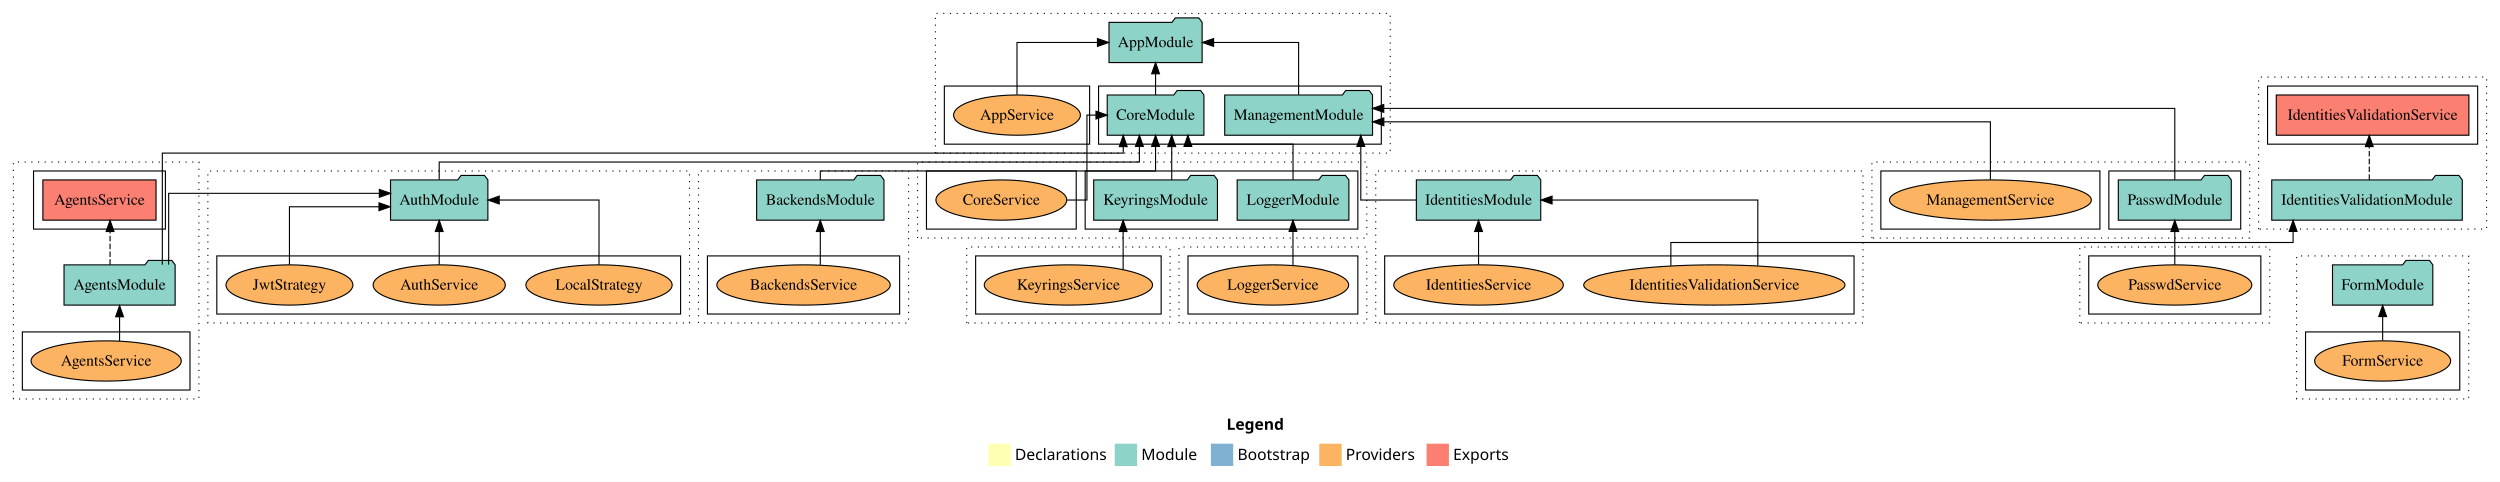
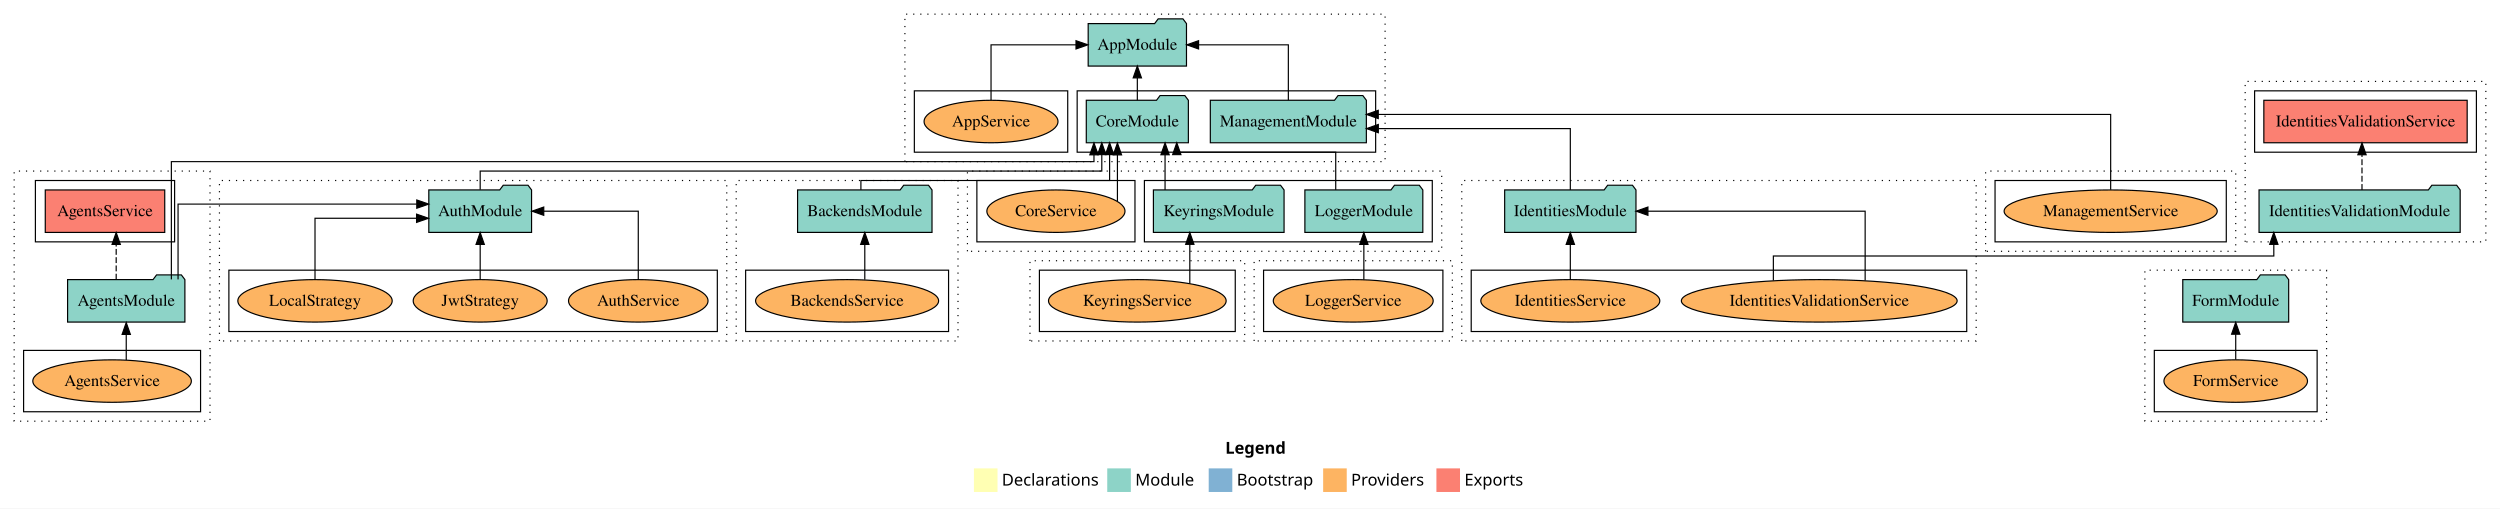
- <svg xmlns="http://www.w3.org/2000/svg" width="2237pt" height="431pt" viewBox="0.00 0.00 2237.00 431.00">
+ <svg xmlns="http://www.w3.org/2000/svg" width="2119pt" height="431pt" viewBox="0.00 0.00 2119.00 431.00">
  <g id="graph0" class="graph" transform="scale(1 1) rotate(0) translate(4 427)">
-     <polygon fill="white" stroke="transparent" points="-4,4 -4,-427 2233,-427 2233,4 -4,4" />
-     <text text-anchor="start" x="1093.51" y="-42.4" font-family="Times-12" font-weight="bold" font-size="14.00">Legend</text>
-     <polygon fill="#ffffb3" stroke="transparent" points="880.5,-10 880.5,-30 900.5,-30 900.5,-10 880.5,-10" />
-     <text text-anchor="start" x="904.13" y="-15.4" font-family="Times-12" font-size="14.00">  Declarations</text>
-     <polygon fill="#8dd3c7" stroke="transparent" points="993.5,-10 993.5,-30 1013.5,-30 1013.5,-10 993.5,-10" />
-     <text text-anchor="start" x="1017.23" y="-15.4" font-family="Times-12" font-size="14.00">  Module</text>
-     <polygon fill="#80b1d3" stroke="transparent" points="1079.5,-10 1079.5,-30 1099.5,-30 1099.5,-10 1079.5,-10" />
-     <text text-anchor="start" x="1103.28" y="-15.4" font-family="Times-12" font-size="14.00">  Bootstrap</text>
-     <polygon fill="#fdb462" stroke="transparent" points="1176.5,-10 1176.5,-30 1196.5,-30 1196.5,-10 1176.5,-10" />
-     <text text-anchor="start" x="1200.17" y="-15.4" font-family="Times-12" font-size="14.00">  Providers</text>
-     <polygon fill="#fb8072" stroke="transparent" points="1272.5,-10 1272.5,-30 1292.5,-30 1292.5,-10 1272.5,-10" />
-     <text text-anchor="start" x="1296.23" y="-15.4" font-family="Times-12" font-size="14.00">  Exports</text>
+     <polygon fill="white" stroke="transparent" points="-4,4 -4,-427 2115,-427 2115,4 -4,4" />
+     <text text-anchor="start" x="1034.51" y="-42.4" font-family="Times-12" font-weight="bold" font-size="14.00">Legend</text>
+     <polygon fill="#ffffb3" stroke="transparent" points="821.5,-10 821.5,-30 841.5,-30 841.5,-10 821.5,-10" />
+     <text text-anchor="start" x="845.13" y="-15.4" font-family="Times-12" font-size="14.00">  Declarations</text>
+     <polygon fill="#8dd3c7" stroke="transparent" points="934.5,-10 934.5,-30 954.5,-30 954.5,-10 934.5,-10" />
+     <text text-anchor="start" x="958.23" y="-15.4" font-family="Times-12" font-size="14.00">  Module</text>
+     <polygon fill="#80b1d3" stroke="transparent" points="1020.5,-10 1020.5,-30 1040.5,-30 1040.5,-10 1020.5,-10" />
+     <text text-anchor="start" x="1044.28" y="-15.4" font-family="Times-12" font-size="14.00">  Bootstrap</text>
+     <polygon fill="#fdb462" stroke="transparent" points="1117.5,-10 1117.5,-30 1137.5,-30 1137.5,-10 1117.5,-10" />
+     <text text-anchor="start" x="1141.17" y="-15.4" font-family="Times-12" font-size="14.00">  Providers</text>
+     <polygon fill="#fb8072" stroke="transparent" points="1213.5,-10 1213.5,-30 1233.5,-30 1233.5,-10 1213.5,-10" />
+     <text text-anchor="start" x="1237.23" y="-15.4" font-family="Times-12" font-size="14.00">  Exports</text>
    <g id="clust1" class="cluster">
      <polygon fill="none" stroke="black" stroke-dasharray="1,5" points="8,-70 8,-282 174,-282 174,-70 8,-70" />
    </g>
    <g id="clust4" class="cluster">
      <polygon fill="none" stroke="black" points="26,-222 26,-274 144,-274 144,-222 26,-222" />
    </g>
    <g id="clust6" class="cluster">
      <polygon fill="none" stroke="black" points="16,-78 16,-130 166,-130 166,-78 16,-78" />
    </g>
    <g id="clust7" class="cluster">
-       <polygon fill="none" stroke="black" stroke-dasharray="1,5" points="833,-290 833,-415 1240,-415 1240,-290 833,-290" />
+       <polygon fill="none" stroke="black" stroke-dasharray="1,5" points="763,-290 763,-415 1170,-415 1170,-290 763,-290" />
    </g>
    <g id="clust9" class="cluster">
-       <polygon fill="none" stroke="black" points="979,-298 979,-350 1232,-350 1232,-298 979,-298" />
+       <polygon fill="none" stroke="black" points="909,-298 909,-350 1162,-350 1162,-298 909,-298" />
    </g>
    <g id="clust12" class="cluster">
-       <polygon fill="none" stroke="black" points="841,-298 841,-350 971,-350 971,-298 841,-298" />
+       <polygon fill="none" stroke="black" points="771,-298 771,-350 901,-350 901,-298 771,-298" />
    </g>
    <g id="clust13" class="cluster">
-       <polygon fill="none" stroke="black" stroke-dasharray="1,5" points="182,-138 182,-274 613,-274 613,-138 182,-138" />
+       <polygon fill="none" stroke="black" stroke-dasharray="1,5" points="182,-138 182,-274 612,-274 612,-138 182,-138" />
    </g>
    <g id="clust18" class="cluster">
-       <polygon fill="none" stroke="black" points="190,-146 190,-198 605,-198 605,-146 190,-146" />
+       <polygon fill="none" stroke="black" points="190,-146 190,-198 604,-198 604,-146 190,-146" />
    </g>
    <g id="clust19" class="cluster">
-       <polygon fill="none" stroke="black" stroke-dasharray="1,5" points="621,-138 621,-274 809,-274 809,-138 621,-138" />
+       <polygon fill="none" stroke="black" stroke-dasharray="1,5" points="620,-138 620,-274 808,-274 808,-138 620,-138" />
    </g>
    <g id="clust24" class="cluster">
-       <polygon fill="none" stroke="black" points="629,-146 629,-198 801,-198 801,-146 629,-146" />
+       <polygon fill="none" stroke="black" points="628,-146 628,-198 800,-198 800,-146 628,-146" />
    </g>
    <g id="clust25" class="cluster">
-       <polygon fill="none" stroke="black" stroke-dasharray="1,5" points="817,-214 817,-282 1219,-282 1219,-214 817,-214" />
+       <polygon fill="none" stroke="black" stroke-dasharray="1,5" points="816,-214 816,-282 1218,-282 1218,-214 816,-214" />
    </g>
    <g id="clust27" class="cluster">
-       <polygon fill="none" stroke="black" points="967,-222 967,-274 1211,-274 1211,-222 967,-222" />
+       <polygon fill="none" stroke="black" points="966,-222 966,-274 1210,-274 1210,-222 966,-222" />
    </g>
    <g id="clust30" class="cluster">
-       <polygon fill="none" stroke="black" points="825,-222 825,-274 959,-274 959,-222 825,-222" />
+       <polygon fill="none" stroke="black" points="824,-222 824,-274 958,-274 958,-222 824,-222" />
    </g>
    <g id="clust31" class="cluster">
-       <polygon fill="none" stroke="black" stroke-dasharray="1,5" points="2051,-70 2051,-198 2205,-198 2205,-70 2051,-70" />
+       <polygon fill="none" stroke="black" stroke-dasharray="1,5" points="1814,-70 1814,-198 1968,-198 1968,-70 1814,-70" />
    </g>
    <g id="clust36" class="cluster">
-       <polygon fill="none" stroke="black" points="2059,-78 2059,-130 2197,-130 2197,-78 2059,-78" />
+       <polygon fill="none" stroke="black" points="1822,-78 1822,-130 1960,-130 1960,-78 1822,-78" />
    </g>
    <g id="clust37" class="cluster">
-       <polygon fill="none" stroke="black" stroke-dasharray="1,5" points="1227,-138 1227,-274 1663,-274 1663,-138 1227,-138" />
+       <polygon fill="none" stroke="black" stroke-dasharray="1,5" points="1235,-138 1235,-274 1671,-274 1671,-138 1235,-138" />
    </g>
    <g id="clust42" class="cluster">
-       <polygon fill="none" stroke="black" points="1235,-146 1235,-198 1655,-198 1655,-146 1235,-146" />
+       <polygon fill="none" stroke="black" points="1243,-146 1243,-198 1663,-198 1663,-146 1243,-146" />
    </g>
    <g id="clust43" class="cluster">
-       <polygon fill="none" stroke="black" stroke-dasharray="1,5" points="2017,-222 2017,-358 2221,-358 2221,-222 2017,-222" />
+       <polygon fill="none" stroke="black" stroke-dasharray="1,5" points="1899,-222 1899,-358 2103,-358 2103,-222 1899,-222" />
    </g>
    <g id="clust46" class="cluster">
-       <polygon fill="none" stroke="black" points="2025,-298 2025,-350 2213,-350 2213,-298 2025,-298" />
+       <polygon fill="none" stroke="black" points="1907,-298 1907,-350 2095,-350 2095,-298 1907,-298" />
    </g>
    <g id="clust49" class="cluster">
-       <polygon fill="none" stroke="black" stroke-dasharray="1,5" points="861,-138 861,-206 1043,-206 1043,-138 861,-138" />
+       <polygon fill="none" stroke="black" stroke-dasharray="1,5" points="869,-138 869,-206 1051,-206 1051,-138 869,-138" />
    </g>
    <g id="clust54" class="cluster">
-       <polygon fill="none" stroke="black" points="869,-146 869,-198 1035,-198 1035,-146 869,-146" />
+       <polygon fill="none" stroke="black" points="877,-146 877,-198 1043,-198 1043,-146 877,-146" />
    </g>
    <g id="clust55" class="cluster">
-       <polygon fill="none" stroke="black" stroke-dasharray="1,5" points="1051,-138 1051,-206 1219,-206 1219,-138 1051,-138" />
+       <polygon fill="none" stroke="black" stroke-dasharray="1,5" points="1059,-138 1059,-206 1227,-206 1227,-138 1059,-138" />
    </g>
    <g id="clust60" class="cluster">
-       <polygon fill="none" stroke="black" points="1059,-146 1059,-198 1211,-198 1211,-146 1059,-146" />
+       <polygon fill="none" stroke="black" points="1067,-146 1067,-198 1219,-198 1219,-146 1067,-146" />
    </g>
    <g id="clust61" class="cluster">
-       <polygon fill="none" stroke="black" stroke-dasharray="1,5" points="1671,-214 1671,-282 2009,-282 2009,-214 1671,-214" />
-     </g>
-     <g id="clust63" class="cluster">
-       <polygon fill="none" stroke="black" points="1883,-222 1883,-274 2001,-274 2001,-222 1883,-222" />
+       <polygon fill="none" stroke="black" stroke-dasharray="1,5" points="1679,-214 1679,-282 1891,-282 1891,-214 1679,-214" />
    </g>
    <g id="clust66" class="cluster">
-       <polygon fill="none" stroke="black" points="1679,-222 1679,-274 1875,-274 1875,-222 1679,-222" />
-     </g>
-     <g id="clust67" class="cluster">
-       <polygon fill="none" stroke="black" stroke-dasharray="1,5" points="1857,-138 1857,-206 2027,-206 2027,-138 1857,-138" />
-     </g>
-     <g id="clust72" class="cluster">
-       <polygon fill="none" stroke="black" points="1865,-146 1865,-198 2019,-198 2019,-146 1865,-146" />
+       <polygon fill="none" stroke="black" points="1687,-222 1687,-274 1883,-274 1883,-222 1687,-222" />
    </g>
    <g id="node1" class="node">
      <polygon fill="#fb8072" stroke="black" points="135.63,-266 34.37,-266 34.37,-230 135.63,-230 135.63,-266" />
      <text text-anchor="middle" x="85" y="-243.8" font-family="Times,serif" font-size="14.00">AgentsService </text>
    </g>
    <g id="node2" class="node">
      <polygon fill="#8dd3c7" stroke="black" points="152.71,-190 149.71,-194 128.71,-194 125.71,-190 53.29,-190 53.29,-154 152.71,-154 152.71,-190" />
      <text text-anchor="middle" x="103" y="-167.8" font-family="Times,serif" font-size="14.00">AgentsModule</text>
    </g>
    <g id="edge1" class="edge">
      <path fill="none" stroke="black" stroke-dasharray="5,2" d="M94.48,-190.01C94.48,-190.01 94.48,-219.85 94.48,-219.85" />
      <polygon fill="black" stroke="black" points="90.98,-219.85 94.48,-229.85 97.98,-219.85 90.98,-219.85" />
    </g>
    <g id="node4" class="node">
-       <polygon fill="#8dd3c7" stroke="black" points="1073.26,-342 1070.26,-346 1049.26,-346 1046.26,-342 986.74,-342 986.74,-306 1073.26,-306 1073.26,-342" />
-       <text text-anchor="middle" x="1030" y="-319.8" font-family="Times,serif" font-size="14.00">CoreModule</text>
+       <polygon fill="#8dd3c7" stroke="black" points="1003.26,-342 1000.26,-346 979.26,-346 976.26,-342 916.74,-342 916.74,-306 1003.26,-306 1003.26,-342" />
+       <text text-anchor="middle" x="960" y="-319.8" font-family="Times,serif" font-size="14.00">CoreModule</text>
    </g>
    <g id="edge11" class="edge">
-       <path fill="none" stroke="black" d="M141.25,-190.18C141.25,-223.28 141.25,-290 141.25,-290 141.25,-290 1001.08,-290 1001.08,-290 1001.08,-290 1001.08,-295.81 1001.08,-295.81" />
-       <polygon fill="black" stroke="black" points="997.58,-295.81 1001.08,-305.81 1004.58,-295.81 997.58,-295.81" />
+       <path fill="none" stroke="black" d="M141.25,-190.18C141.25,-223.28 141.25,-290 141.25,-290 141.25,-290 923.25,-290 923.25,-290 923.25,-290 923.25,-295.81 923.25,-295.81" />
+       <polygon fill="black" stroke="black" points="919.75,-295.81 923.25,-305.81 926.75,-295.81 919.75,-295.81" />
    </g>
    <g id="node8" class="node">
-       <polygon fill="#8dd3c7" stroke="black" points="432.55,-266 429.55,-270 408.55,-270 405.55,-266 345.45,-266 345.45,-230 432.55,-230 432.55,-266" />
-       <text text-anchor="middle" x="389" y="-243.8" font-family="Times,serif" font-size="14.00">AuthModule</text>
+       <polygon fill="#8dd3c7" stroke="black" points="446.55,-266 443.55,-270 422.55,-270 419.55,-266 359.45,-266 359.45,-230 446.55,-230 446.55,-266" />
+       <text text-anchor="middle" x="403" y="-243.8" font-family="Times,serif" font-size="14.00">AuthModule</text>
    </g>
    <g id="edge6" class="edge">
-       <path fill="none" stroke="black" d="M146.92,-190.2C146.92,-214.36 146.92,-254 146.92,-254 146.92,-254 335.44,-254 335.44,-254" />
-       <polygon fill="black" stroke="black" points="335.44,-257.5 345.44,-254 335.44,-250.5 335.44,-257.5" />
+       <path fill="none" stroke="black" d="M146.92,-190.2C146.92,-214.36 146.92,-254 146.92,-254 146.92,-254 349.27,-254 349.27,-254" />
+       <polygon fill="black" stroke="black" points="349.27,-257.5 359.27,-254 349.27,-250.5 349.27,-257.5" />
    </g>
    <g id="node3" class="node">
      <ellipse fill="#fdb462" stroke="black" cx="91" cy="-104" rx="67.19" ry="18" />
      <text text-anchor="middle" x="91" y="-99.8" font-family="Times,serif" font-size="14.00">AgentsService</text>
    </g>
    <g id="edge2" class="edge">
      <path fill="none" stroke="black" d="M103,-121.87C103,-121.87 103,-143.54 103,-143.54" />
      <polygon fill="black" stroke="black" points="99.5,-143.54 103,-153.54 106.5,-143.54 99.5,-143.54" />
    </g>
    <g id="node6" class="node">
-       <polygon fill="#8dd3c7" stroke="black" points="1071.66,-407 1068.66,-411 1047.66,-411 1044.66,-407 988.34,-407 988.34,-371 1071.66,-371 1071.66,-407" />
-       <text text-anchor="middle" x="1030" y="-384.8" font-family="Times,serif" font-size="14.00">AppModule</text>
+       <polygon fill="#8dd3c7" stroke="black" points="1001.66,-407 998.66,-411 977.66,-411 974.66,-407 918.34,-407 918.34,-371 1001.66,-371 1001.66,-407" />
+       <text text-anchor="middle" x="960" y="-384.8" font-family="Times,serif" font-size="14.00">AppModule</text>
    </g>
    <g id="edge3" class="edge">
-       <path fill="none" stroke="black" d="M1030,-342.11C1030,-342.11 1030,-360.99 1030,-360.99" />
-       <polygon fill="black" stroke="black" points="1026.5,-360.99 1030,-370.99 1033.5,-360.99 1026.5,-360.99" />
+       <path fill="none" stroke="black" d="M960,-342.11C960,-342.11 960,-360.99 960,-360.99" />
+       <polygon fill="black" stroke="black" points="956.5,-360.99 960,-370.99 963.5,-360.99 956.5,-360.99" />
    </g>
    <g id="node5" class="node">
-       <polygon fill="#8dd3c7" stroke="black" points="1224.13,-342 1221.13,-346 1200.13,-346 1197.13,-342 1091.87,-342 1091.87,-306 1224.13,-306 1224.13,-342" />
-       <text text-anchor="middle" x="1158" y="-319.8" font-family="Times,serif" font-size="14.00">ManagementModule</text>
+       <polygon fill="#8dd3c7" stroke="black" points="1154.13,-342 1151.13,-346 1130.13,-346 1127.13,-342 1021.87,-342 1021.87,-306 1154.13,-306 1154.13,-342" />
+       <text text-anchor="middle" x="1088" y="-319.8" font-family="Times,serif" font-size="14.00">ManagementModule</text>
    </g>
    <g id="edge4" class="edge">
-       <path fill="none" stroke="black" d="M1158,-342.11C1158,-361.34 1158,-389 1158,-389 1158,-389 1081.91,-389 1081.91,-389" />
-       <polygon fill="black" stroke="black" points="1081.91,-385.5 1071.91,-389 1081.91,-392.5 1081.91,-385.5" />
+       <path fill="none" stroke="black" d="M1088,-342.11C1088,-361.34 1088,-389 1088,-389 1088,-389 1011.91,-389 1011.91,-389" />
+       <polygon fill="black" stroke="black" points="1011.91,-385.5 1001.91,-389 1011.91,-392.5 1011.91,-385.5" />
    </g>
    <g id="node7" class="node">
-       <ellipse fill="#fdb462" stroke="black" cx="906" cy="-324" rx="56.74" ry="18" />
-       <text text-anchor="middle" x="906" y="-319.8" font-family="Times,serif" font-size="14.00">AppService</text>
+       <ellipse fill="#fdb462" stroke="black" cx="836" cy="-324" rx="56.74" ry="18" />
+       <text text-anchor="middle" x="836" y="-319.8" font-family="Times,serif" font-size="14.00">AppService</text>
    </g>
    <g id="edge5" class="edge">
-       <path fill="none" stroke="black" d="M906,-342.11C906,-361.34 906,-389 906,-389 906,-389 978.02,-389 978.02,-389" />
-       <polygon fill="black" stroke="black" points="978.02,-392.5 988.02,-389 978.02,-385.5 978.02,-392.5" />
+       <path fill="none" stroke="black" d="M836,-342.11C836,-361.34 836,-389 836,-389 836,-389 908.02,-389 908.02,-389" />
+       <polygon fill="black" stroke="black" points="908.02,-392.5 918.02,-389 908.02,-385.5 908.02,-392.5" />
    </g>
    <g id="edge12" class="edge">
-       <path fill="none" stroke="black" d="M389,-266.19C389,-274.28 389,-282 389,-282 389,-282 1015.54,-282 1015.54,-282 1015.54,-282 1015.54,-295.94 1015.54,-295.94" />
-       <polygon fill="black" stroke="black" points="1012.04,-295.94 1015.54,-305.94 1019.04,-295.94 1012.04,-295.94" />
+       <path fill="none" stroke="black" d="M403,-266.19C403,-274.28 403,-282 403,-282 403,-282 929.88,-282 929.88,-282 929.88,-282 929.88,-295.94 929.88,-295.94" />
+       <polygon fill="black" stroke="black" points="926.38,-295.94 929.88,-305.94 933.38,-295.94 926.38,-295.94" />
    </g>
    <g id="node9" class="node">
-       <ellipse fill="#fdb462" stroke="black" cx="389" cy="-172" rx="59.11" ry="18" />
-       <text text-anchor="middle" x="389" y="-167.8" font-family="Times,serif" font-size="14.00">AuthService</text>
+       <ellipse fill="#fdb462" stroke="black" cx="537" cy="-172" rx="59.11" ry="18" />
+       <text text-anchor="middle" x="537" y="-167.8" font-family="Times,serif" font-size="14.00">AuthService</text>
    </g>
    <g id="edge7" class="edge">
-       <path fill="none" stroke="black" d="M389,-190.01C389,-190.01 389,-219.85 389,-219.85" />
-       <polygon fill="black" stroke="black" points="385.5,-219.85 389,-229.85 392.5,-219.85 385.5,-219.85" />
+       <path fill="none" stroke="black" d="M537,-190.01C537,-212.49 537,-248 537,-248 537,-248 456.88,-248 456.88,-248" />
+       <polygon fill="black" stroke="black" points="456.88,-244.5 446.88,-248 456.88,-251.5 456.88,-244.5" />
    </g>
    <g id="node10" class="node">
-       <ellipse fill="#fdb462" stroke="black" cx="255" cy="-172" rx="56.76" ry="18" />
-       <text text-anchor="middle" x="255" y="-167.8" font-family="Times,serif" font-size="14.00">JwtStrategy</text>
+       <ellipse fill="#fdb462" stroke="black" cx="403" cy="-172" rx="56.76" ry="18" />
+       <text text-anchor="middle" x="403" y="-167.8" font-family="Times,serif" font-size="14.00">JwtStrategy</text>
    </g>
    <g id="edge8" class="edge">
-       <path fill="none" stroke="black" d="M255,-190.03C255,-210.77 255,-242 255,-242 255,-242 335.12,-242 335.12,-242" />
-       <polygon fill="black" stroke="black" points="335.12,-245.5 345.12,-242 335.12,-238.5 335.12,-245.5" />
+       <path fill="none" stroke="black" d="M403,-190.01C403,-190.01 403,-219.85 403,-219.85" />
+       <polygon fill="black" stroke="black" points="399.5,-219.85 403,-229.85 406.5,-219.85 399.5,-219.85" />
    </g>
    <g id="node11" class="node">
-       <ellipse fill="#fdb462" stroke="black" cx="532" cy="-172" rx="65.41" ry="18" />
-       <text text-anchor="middle" x="532" y="-167.8" font-family="Times,serif" font-size="14.00">LocalStrategy</text>
+       <ellipse fill="#fdb462" stroke="black" cx="263" cy="-172" rx="65.41" ry="18" />
+       <text text-anchor="middle" x="263" y="-167.8" font-family="Times,serif" font-size="14.00">LocalStrategy</text>
    </g>
    <g id="edge9" class="edge">
-       <path fill="none" stroke="black" d="M532,-190.01C532,-212.49 532,-248 532,-248 532,-248 442.68,-248 442.68,-248" />
-       <polygon fill="black" stroke="black" points="442.68,-244.5 432.68,-248 442.68,-251.5 442.68,-244.5" />
+       <path fill="none" stroke="black" d="M263,-190.03C263,-210.77 263,-242 263,-242 263,-242 349.09,-242 349.09,-242" />
+       <polygon fill="black" stroke="black" points="349.09,-245.5 359.09,-242 349.09,-238.5 349.09,-245.5" />
    </g>
    <g id="node12" class="node">
-       <ellipse fill="#fdb462" stroke="black" cx="715" cy="-172" rx="77.57" ry="18" />
-       <text text-anchor="middle" x="715" y="-167.8" font-family="Times,serif" font-size="14.00">BackendsService</text>
+       <ellipse fill="#fdb462" stroke="black" cx="714" cy="-172" rx="77.57" ry="18" />
+       <text text-anchor="middle" x="714" y="-167.8" font-family="Times,serif" font-size="14.00">BackendsService</text>
    </g>
    <g id="node13" class="node">
-       <polygon fill="#8dd3c7" stroke="black" points="786.97,-266 783.97,-270 762.97,-270 759.97,-266 673.03,-266 673.03,-230 786.97,-230 786.97,-266" />
-       <text text-anchor="middle" x="730" y="-243.8" font-family="Times,serif" font-size="14.00">BackendsModule</text>
+       <polygon fill="#8dd3c7" stroke="black" points="785.97,-266 782.97,-270 761.97,-270 758.97,-266 672.03,-266 672.03,-230 785.97,-230 785.97,-266" />
+       <text text-anchor="middle" x="729" y="-243.8" font-family="Times,serif" font-size="14.00">BackendsModule</text>
    </g>
    <g id="edge10" class="edge">
-       <path fill="none" stroke="black" d="M730,-190.01C730,-190.01 730,-219.85 730,-219.85" />
-       <polygon fill="black" stroke="black" points="726.5,-219.85 730,-229.85 733.5,-219.85 726.5,-219.85" />
+       <path fill="none" stroke="black" d="M729,-190.01C729,-190.01 729,-219.85 729,-219.85" />
+       <polygon fill="black" stroke="black" points="725.5,-219.85 729,-229.85 732.5,-219.85 725.5,-219.85" />
    </g>
    <g id="edge13" class="edge">
-       <path fill="none" stroke="black" d="M730,-266.06C730,-270.49 730,-274 730,-274 730,-274 1030,-274 1030,-274 1030,-274 1030,-295.95 1030,-295.95" />
-       <polygon fill="black" stroke="black" points="1026.5,-295.95 1030,-305.95 1033.5,-295.95 1026.5,-295.95" />
+       <path fill="none" stroke="black" d="M725.7,-266.06C725.7,-270.49 725.7,-274 725.7,-274 725.7,-274 936.5,-274 936.5,-274 936.5,-274 936.5,-295.95 936.5,-295.95" />
+       <polygon fill="black" stroke="black" points="933.01,-295.95 936.5,-305.95 940.01,-295.95 933.01,-295.95" />
    </g>
    <g id="node14" class="node">
-       <polygon fill="#8dd3c7" stroke="black" points="1085.37,-266 1082.37,-270 1061.37,-270 1058.37,-266 974.63,-266 974.63,-230 1085.37,-230 1085.37,-266" />
-       <text text-anchor="middle" x="1030" y="-243.8" font-family="Times,serif" font-size="14.00">KeyringsModule</text>
+       <polygon fill="#8dd3c7" stroke="black" points="1084.37,-266 1081.37,-270 1060.37,-270 1057.37,-266 973.63,-266 973.63,-230 1084.37,-230 1084.37,-266" />
+       <text text-anchor="middle" x="1029" y="-243.8" font-family="Times,serif" font-size="14.00">KeyringsModule</text>
    </g>
    <g id="edge14" class="edge">
-       <path fill="none" stroke="black" d="M1044.46,-266.01C1044.46,-266.01 1044.46,-295.85 1044.46,-295.85" />
-       <polygon fill="black" stroke="black" points="1040.96,-295.85 1044.46,-305.85 1047.96,-295.85 1040.96,-295.85" />
+       <path fill="none" stroke="black" d="M983.5,-266.01C983.5,-266.01 983.5,-295.85 983.5,-295.85" />
+       <polygon fill="black" stroke="black" points="980,-295.85 983.5,-305.85 987,-295.85 980,-295.85" />
    </g>
    <g id="node15" class="node">
-       <polygon fill="#8dd3c7" stroke="black" points="1202.98,-266 1199.98,-270 1178.98,-270 1175.98,-266 1103.02,-266 1103.02,-230 1202.98,-230 1202.98,-266" />
-       <text text-anchor="middle" x="1153" y="-243.8" font-family="Times,serif" font-size="14.00">LoggerModule</text>
+       <polygon fill="#8dd3c7" stroke="black" points="1201.98,-266 1198.98,-270 1177.98,-270 1174.98,-266 1102.02,-266 1102.02,-230 1201.98,-230 1201.98,-266" />
+       <text text-anchor="middle" x="1152" y="-243.8" font-family="Times,serif" font-size="14.00">LoggerModule</text>
    </g>
    <g id="edge15" class="edge">
-       <path fill="none" stroke="black" d="M1153,-266.05C1153,-280.37 1153,-298 1153,-298 1153,-298 1058.92,-298 1058.92,-298 1058.92,-298 1058.92,-298.79 1058.92,-298.79" />
-       <polygon fill="black" stroke="black" points="1055.42,-295.94 1058.92,-305.94 1062.42,-295.94 1055.42,-295.94" />
+       <path fill="none" stroke="black" d="M1128.16,-266.05C1128.16,-280.37 1128.16,-298 1128.16,-298 1128.16,-298 993.44,-298 993.44,-298 993.44,-298 993.44,-298.79 993.44,-298.79" />
+       <polygon fill="black" stroke="black" points="989.94,-295.94 993.44,-305.94 996.94,-295.94 989.94,-295.94" />
    </g>
    <g id="node16" class="node">
-       <ellipse fill="#fdb462" stroke="black" cx="892" cy="-248" rx="58.53" ry="18" />
-       <text text-anchor="middle" x="892" y="-243.8" font-family="Times,serif" font-size="14.00">CoreService</text>
+       <ellipse fill="#fdb462" stroke="black" cx="891" cy="-248" rx="58.53" ry="18" />
+       <text text-anchor="middle" x="891" y="-243.8" font-family="Times,serif" font-size="14.00">CoreService</text>
    </g>
    <g id="edge16" class="edge">
-       <path fill="none" stroke="black" d="M950.83,-248C961.11,-248 968.59,-248 968.59,-248 968.59,-248 968.59,-324 968.59,-324 968.59,-324 976.69,-324 976.69,-324" />
-       <polygon fill="black" stroke="black" points="976.69,-327.5 986.69,-324 976.69,-320.5 976.69,-327.5" />
+       <path fill="none" stroke="black" d="M943.13,-256.42C943.13,-256.42 943.13,-295.73 943.13,-295.73" />
+       <polygon fill="black" stroke="black" points="939.63,-295.73 943.13,-305.73 946.63,-295.73 939.63,-295.73" />
    </g>
    <g id="node17" class="node">
-       <ellipse fill="#fdb462" stroke="black" cx="2128" cy="-104" rx="60.83" ry="18" />
-       <text text-anchor="middle" x="2128" y="-99.8" font-family="Times,serif" font-size="14.00">FormService</text>
+       <ellipse fill="#fdb462" stroke="black" cx="1891" cy="-104" rx="60.83" ry="18" />
+       <text text-anchor="middle" x="1891" y="-99.8" font-family="Times,serif" font-size="14.00">FormService</text>
    </g>
    <g id="node18" class="node">
-       <polygon fill="#8dd3c7" stroke="black" points="2172.88,-190 2169.88,-194 2148.88,-194 2145.88,-190 2083.12,-190 2083.12,-154 2172.88,-154 2172.88,-190" />
-       <text text-anchor="middle" x="2128" y="-167.8" font-family="Times,serif" font-size="14.00">FormModule</text>
+       <polygon fill="#8dd3c7" stroke="black" points="1935.88,-190 1932.88,-194 1911.88,-194 1908.88,-190 1846.12,-190 1846.12,-154 1935.88,-154 1935.88,-190" />
+       <text text-anchor="middle" x="1891" y="-167.8" font-family="Times,serif" font-size="14.00">FormModule</text>
    </g>
    <g id="edge17" class="edge">
-       <path fill="none" stroke="black" d="M2128,-122.22C2128,-122.22 2128,-143.73 2128,-143.73" />
-       <polygon fill="black" stroke="black" points="2124.5,-143.73 2128,-153.73 2131.5,-143.73 2124.5,-143.73" />
+       <path fill="none" stroke="black" d="M1891,-122.22C1891,-122.22 1891,-143.73 1891,-143.73" />
+       <polygon fill="black" stroke="black" points="1887.5,-143.73 1891,-153.73 1894.5,-143.73 1887.5,-143.73" />
    </g>
    <g id="node19" class="node">
-       <ellipse fill="#fdb462" stroke="black" cx="1319" cy="-172" rx="75.85" ry="18" />
-       <text text-anchor="middle" x="1319" y="-167.8" font-family="Times,serif" font-size="14.00">IdentitiesService</text>
+       <ellipse fill="#fdb462" stroke="black" cx="1327" cy="-172" rx="75.85" ry="18" />
+       <text text-anchor="middle" x="1327" y="-167.8" font-family="Times,serif" font-size="14.00">IdentitiesService</text>
    </g>
    <g id="node21" class="node">
-       <polygon fill="#8dd3c7" stroke="black" points="1374.65,-266 1371.65,-270 1350.65,-270 1347.65,-266 1263.35,-266 1263.35,-230 1374.65,-230 1374.65,-266" />
-       <text text-anchor="middle" x="1319" y="-243.8" font-family="Times,serif" font-size="14.00">IdentitiesModule</text>
+       <polygon fill="#8dd3c7" stroke="black" points="1382.65,-266 1379.65,-270 1358.65,-270 1355.65,-266 1271.35,-266 1271.35,-230 1382.65,-230 1382.65,-266" />
+       <text text-anchor="middle" x="1327" y="-243.8" font-family="Times,serif" font-size="14.00">IdentitiesModule</text>
    </g>
    <g id="edge18" class="edge">
-       <path fill="none" stroke="black" d="M1319,-190.01C1319,-190.01 1319,-219.85 1319,-219.85" />
-       <polygon fill="black" stroke="black" points="1315.5,-219.85 1319,-229.85 1322.5,-219.85 1315.5,-219.85" />
+       <path fill="none" stroke="black" d="M1327,-190.01C1327,-190.01 1327,-219.85 1327,-219.85" />
+       <polygon fill="black" stroke="black" points="1323.5,-219.85 1327,-229.85 1330.5,-219.85 1323.5,-219.85" />
    </g>
    <g id="node20" class="node">
-       <ellipse fill="#fdb462" stroke="black" cx="1530" cy="-172" rx="116.88" ry="18" />
-       <text text-anchor="middle" x="1530" y="-167.8" font-family="Times,serif" font-size="14.00">IdentitiesValidationService</text>
+       <ellipse fill="#fdb462" stroke="black" cx="1538" cy="-172" rx="116.88" ry="18" />
+       <text text-anchor="middle" x="1538" y="-167.8" font-family="Times,serif" font-size="14.00">IdentitiesValidationService</text>
    </g>
    <g id="edge19" class="edge">
-       <path fill="none" stroke="black" d="M1568.9,-189.25C1568.9,-211.67 1568.9,-248 1568.9,-248 1568.9,-248 1384.77,-248 1384.77,-248" />
-       <polygon fill="black" stroke="black" points="1384.77,-244.5 1374.77,-248 1384.77,-251.5 1384.77,-244.5" />
+       <path fill="none" stroke="black" d="M1576.9,-189.25C1576.9,-211.67 1576.9,-248 1576.9,-248 1576.9,-248 1392.77,-248 1392.77,-248" />
+       <polygon fill="black" stroke="black" points="1392.77,-244.5 1382.77,-248 1392.77,-251.5 1392.77,-244.5" />
    </g>
    <g id="node23" class="node">
-       <polygon fill="#8dd3c7" stroke="black" points="2199.24,-266 2196.24,-270 2175.24,-270 2172.24,-266 2028.76,-266 2028.76,-230 2199.24,-230 2199.24,-266" />
-       <text text-anchor="middle" x="2114" y="-243.8" font-family="Times,serif" font-size="14.00">IdentitiesValidationModule</text>
+       <polygon fill="#8dd3c7" stroke="black" points="2081.24,-266 2078.24,-270 2057.24,-270 2054.24,-266 1910.76,-266 1910.76,-230 2081.24,-230 2081.24,-266" />
+       <text text-anchor="middle" x="1996" y="-243.8" font-family="Times,serif" font-size="14.00">IdentitiesValidationModule</text>
    </g>
    <g id="edge21" class="edge">
-       <path fill="none" stroke="black" d="M1491.1,-189.22C1491.1,-199.28 1491.1,-210 1491.1,-210 1491.1,-210 2047.86,-210 2047.86,-210 2047.86,-210 2047.86,-219.89 2047.86,-219.89" />
-       <polygon fill="black" stroke="black" points="2044.36,-219.89 2047.86,-229.89 2051.36,-219.89 2044.36,-219.89" />
+       <path fill="none" stroke="black" d="M1499.1,-189.22C1499.1,-199.28 1499.1,-210 1499.1,-210 1499.1,-210 1923.28,-210 1923.28,-210 1923.28,-210 1923.28,-219.89 1923.28,-219.89" />
+       <polygon fill="black" stroke="black" points="1919.78,-219.89 1923.28,-229.89 1926.78,-219.89 1919.78,-219.89" />
    </g>
    <g id="edge24" class="edge">
-       <path fill="none" stroke="black" d="M1263.24,-248C1237.97,-248 1213.65,-248 1213.65,-248 1213.65,-248 1213.65,-295.99 1213.65,-295.99" />
-       <polygon fill="black" stroke="black" points="1210.15,-295.99 1213.65,-305.99 1217.15,-295.99 1210.15,-295.99" />
+       <path fill="none" stroke="black" d="M1327,-266.03C1327,-286.77 1327,-318 1327,-318 1327,-318 1164.26,-318 1164.26,-318" />
+       <polygon fill="black" stroke="black" points="1164.26,-314.5 1154.26,-318 1164.26,-321.5 1164.26,-314.5" />
    </g>
    <g id="node22" class="node">
-       <polygon fill="#fb8072" stroke="black" points="2205.17,-342 2032.83,-342 2032.83,-306 2205.17,-306 2205.17,-342" />
-       <text text-anchor="middle" x="2119" y="-319.8" font-family="Times,serif" font-size="14.00">IdentitiesValidationService </text>
+       <polygon fill="#fb8072" stroke="black" points="2087.17,-342 1914.83,-342 1914.83,-306 2087.17,-306 2087.17,-342" />
+       <text text-anchor="middle" x="2001" y="-319.8" font-family="Times,serif" font-size="14.00">IdentitiesValidationService </text>
    </g>
    <g id="edge20" class="edge">
-       <path fill="none" stroke="black" stroke-dasharray="5,2" d="M2116.02,-266.01C2116.02,-266.01 2116.02,-295.85 2116.02,-295.85" />
-       <polygon fill="black" stroke="black" points="2112.52,-295.85 2116.02,-305.85 2119.52,-295.85 2112.52,-295.85" />
+       <path fill="none" stroke="black" stroke-dasharray="5,2" d="M1998.02,-266.01C1998.02,-266.01 1998.02,-295.85 1998.02,-295.85" />
+       <polygon fill="black" stroke="black" points="1994.52,-295.85 1998.02,-305.85 2001.52,-295.85 1994.52,-295.85" />
    </g>
    <g id="node24" class="node">
-       <ellipse fill="#fdb462" stroke="black" cx="952" cy="-172" rx="75.28" ry="18" />
-       <text text-anchor="middle" x="952" y="-167.8" font-family="Times,serif" font-size="14.00">KeyringsService</text>
+       <ellipse fill="#fdb462" stroke="black" cx="960" cy="-172" rx="75.28" ry="18" />
+       <text text-anchor="middle" x="960" y="-167.8" font-family="Times,serif" font-size="14.00">KeyringsService</text>
    </g>
    <g id="edge22" class="edge">
-       <path fill="none" stroke="black" d="M1000.98,-185.94C1000.98,-185.94 1000.98,-219.84 1000.98,-219.84" />
-       <polygon fill="black" stroke="black" points="997.48,-219.84 1000.98,-229.84 1004.48,-219.84 997.48,-219.84" />
+       <path fill="none" stroke="black" d="M1004.48,-186.65C1004.48,-186.65 1004.48,-219.9 1004.48,-219.9" />
+       <polygon fill="black" stroke="black" points="1000.98,-219.9 1004.48,-229.9 1007.98,-219.9 1000.98,-219.9" />
    </g>
    <g id="node25" class="node">
-       <ellipse fill="#fdb462" stroke="black" cx="1135" cy="-172" rx="67.76" ry="18" />
-       <text text-anchor="middle" x="1135" y="-167.8" font-family="Times,serif" font-size="14.00">LoggerService</text>
+       <ellipse fill="#fdb462" stroke="black" cx="1143" cy="-172" rx="67.76" ry="18" />
+       <text text-anchor="middle" x="1143" y="-167.8" font-family="Times,serif" font-size="14.00">LoggerService</text>
    </g>
    <g id="edge23" class="edge">
-       <path fill="none" stroke="black" d="M1152.94,-189.63C1152.94,-189.63 1152.94,-219.94 1152.94,-219.94" />
-       <polygon fill="black" stroke="black" points="1149.44,-219.94 1152.94,-229.94 1156.44,-219.94 1149.44,-219.94" />
+       <path fill="none" stroke="black" d="M1152,-190.01C1152,-190.01 1152,-219.85 1152,-219.85" />
+       <polygon fill="black" stroke="black" points="1148.5,-219.85 1152,-229.85 1155.5,-219.85 1148.5,-219.85" />
    </g>
    <g id="node26" class="node">
-       <polygon fill="#8dd3c7" stroke="black" points="1992.54,-266 1989.54,-270 1968.54,-270 1965.54,-266 1891.46,-266 1891.46,-230 1992.54,-230 1992.54,-266" />
-       <text text-anchor="middle" x="1942" y="-243.8" font-family="Times,serif" font-size="14.00">PasswdModule</text>
+       <ellipse fill="#fdb462" stroke="black" cx="1785" cy="-248" rx="90.31" ry="18" />
+       <text text-anchor="middle" x="1785" y="-243.8" font-family="Times,serif" font-size="14.00">ManagementService</text>
    </g>
    <g id="edge25" class="edge">
-       <path fill="none" stroke="black" d="M1942,-266.2C1942,-290.36 1942,-330 1942,-330 1942,-330 1234.17,-330 1234.17,-330" />
-       <polygon fill="black" stroke="black" points="1234.17,-326.5 1224.17,-330 1234.17,-333.5 1234.17,-326.5" />
-     </g>
-     <g id="node27" class="node">
-       <ellipse fill="#fdb462" stroke="black" cx="1777" cy="-248" rx="90.31" ry="18" />
-       <text text-anchor="middle" x="1777" y="-243.8" font-family="Times,serif" font-size="14.00">ManagementService</text>
-     </g>
-     <g id="edge26" class="edge">
-       <path fill="none" stroke="black" d="M1777,-266.03C1777,-286.77 1777,-318 1777,-318 1777,-318 1234.24,-318 1234.24,-318" />
-       <polygon fill="black" stroke="black" points="1234.24,-314.5 1224.24,-318 1234.24,-321.5 1234.24,-314.5" />
-     </g>
-     <g id="node28" class="node">
-       <ellipse fill="#fdb462" stroke="black" cx="1942" cy="-172" rx="68.92" ry="18" />
-       <text text-anchor="middle" x="1942" y="-167.8" font-family="Times,serif" font-size="14.00">PasswdService</text>
-     </g>
-     <g id="edge27" class="edge">
-       <path fill="none" stroke="black" d="M1942,-190.01C1942,-190.01 1942,-219.85 1942,-219.85" />
-       <polygon fill="black" stroke="black" points="1938.5,-219.85 1942,-229.85 1945.5,-219.85 1938.5,-219.85" />
+       <path fill="none" stroke="black" d="M1785,-266.2C1785,-290.36 1785,-330 1785,-330 1785,-330 1164.2,-330 1164.2,-330" />
+       <polygon fill="black" stroke="black" points="1164.2,-326.5 1154.2,-330 1164.2,-333.5 1164.2,-326.5" />
    </g>
  </g>
</svg>
